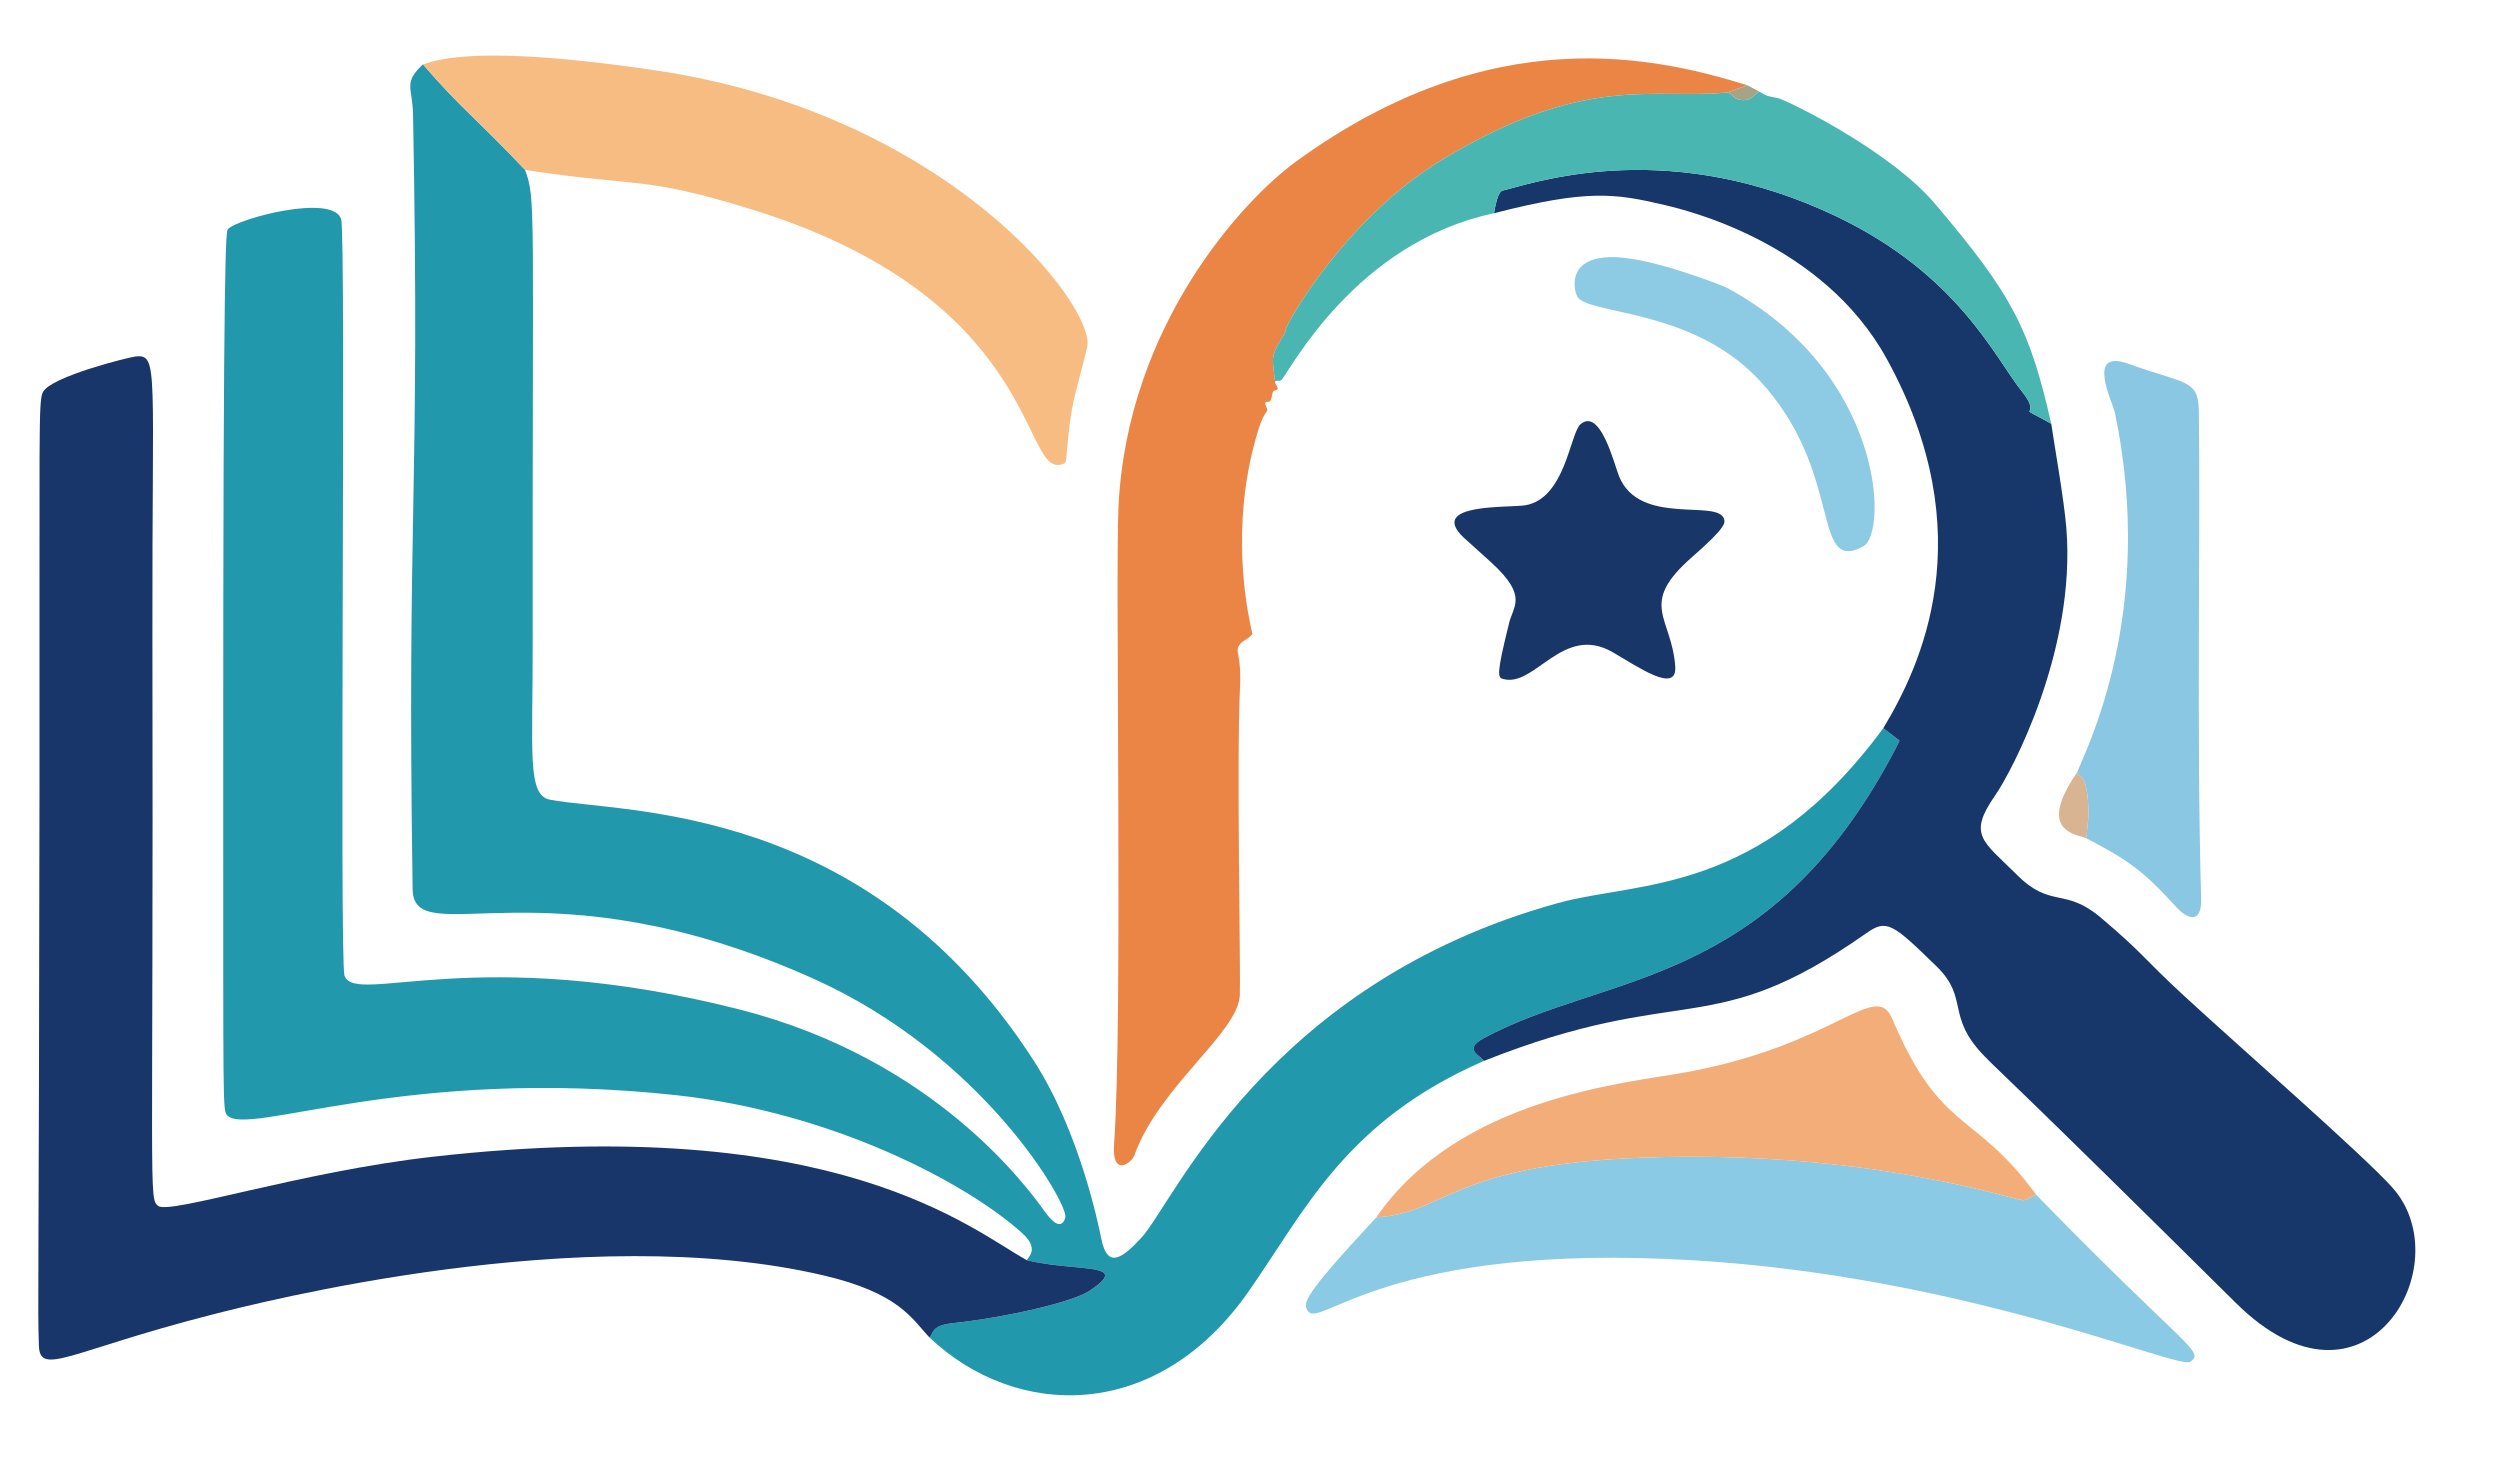
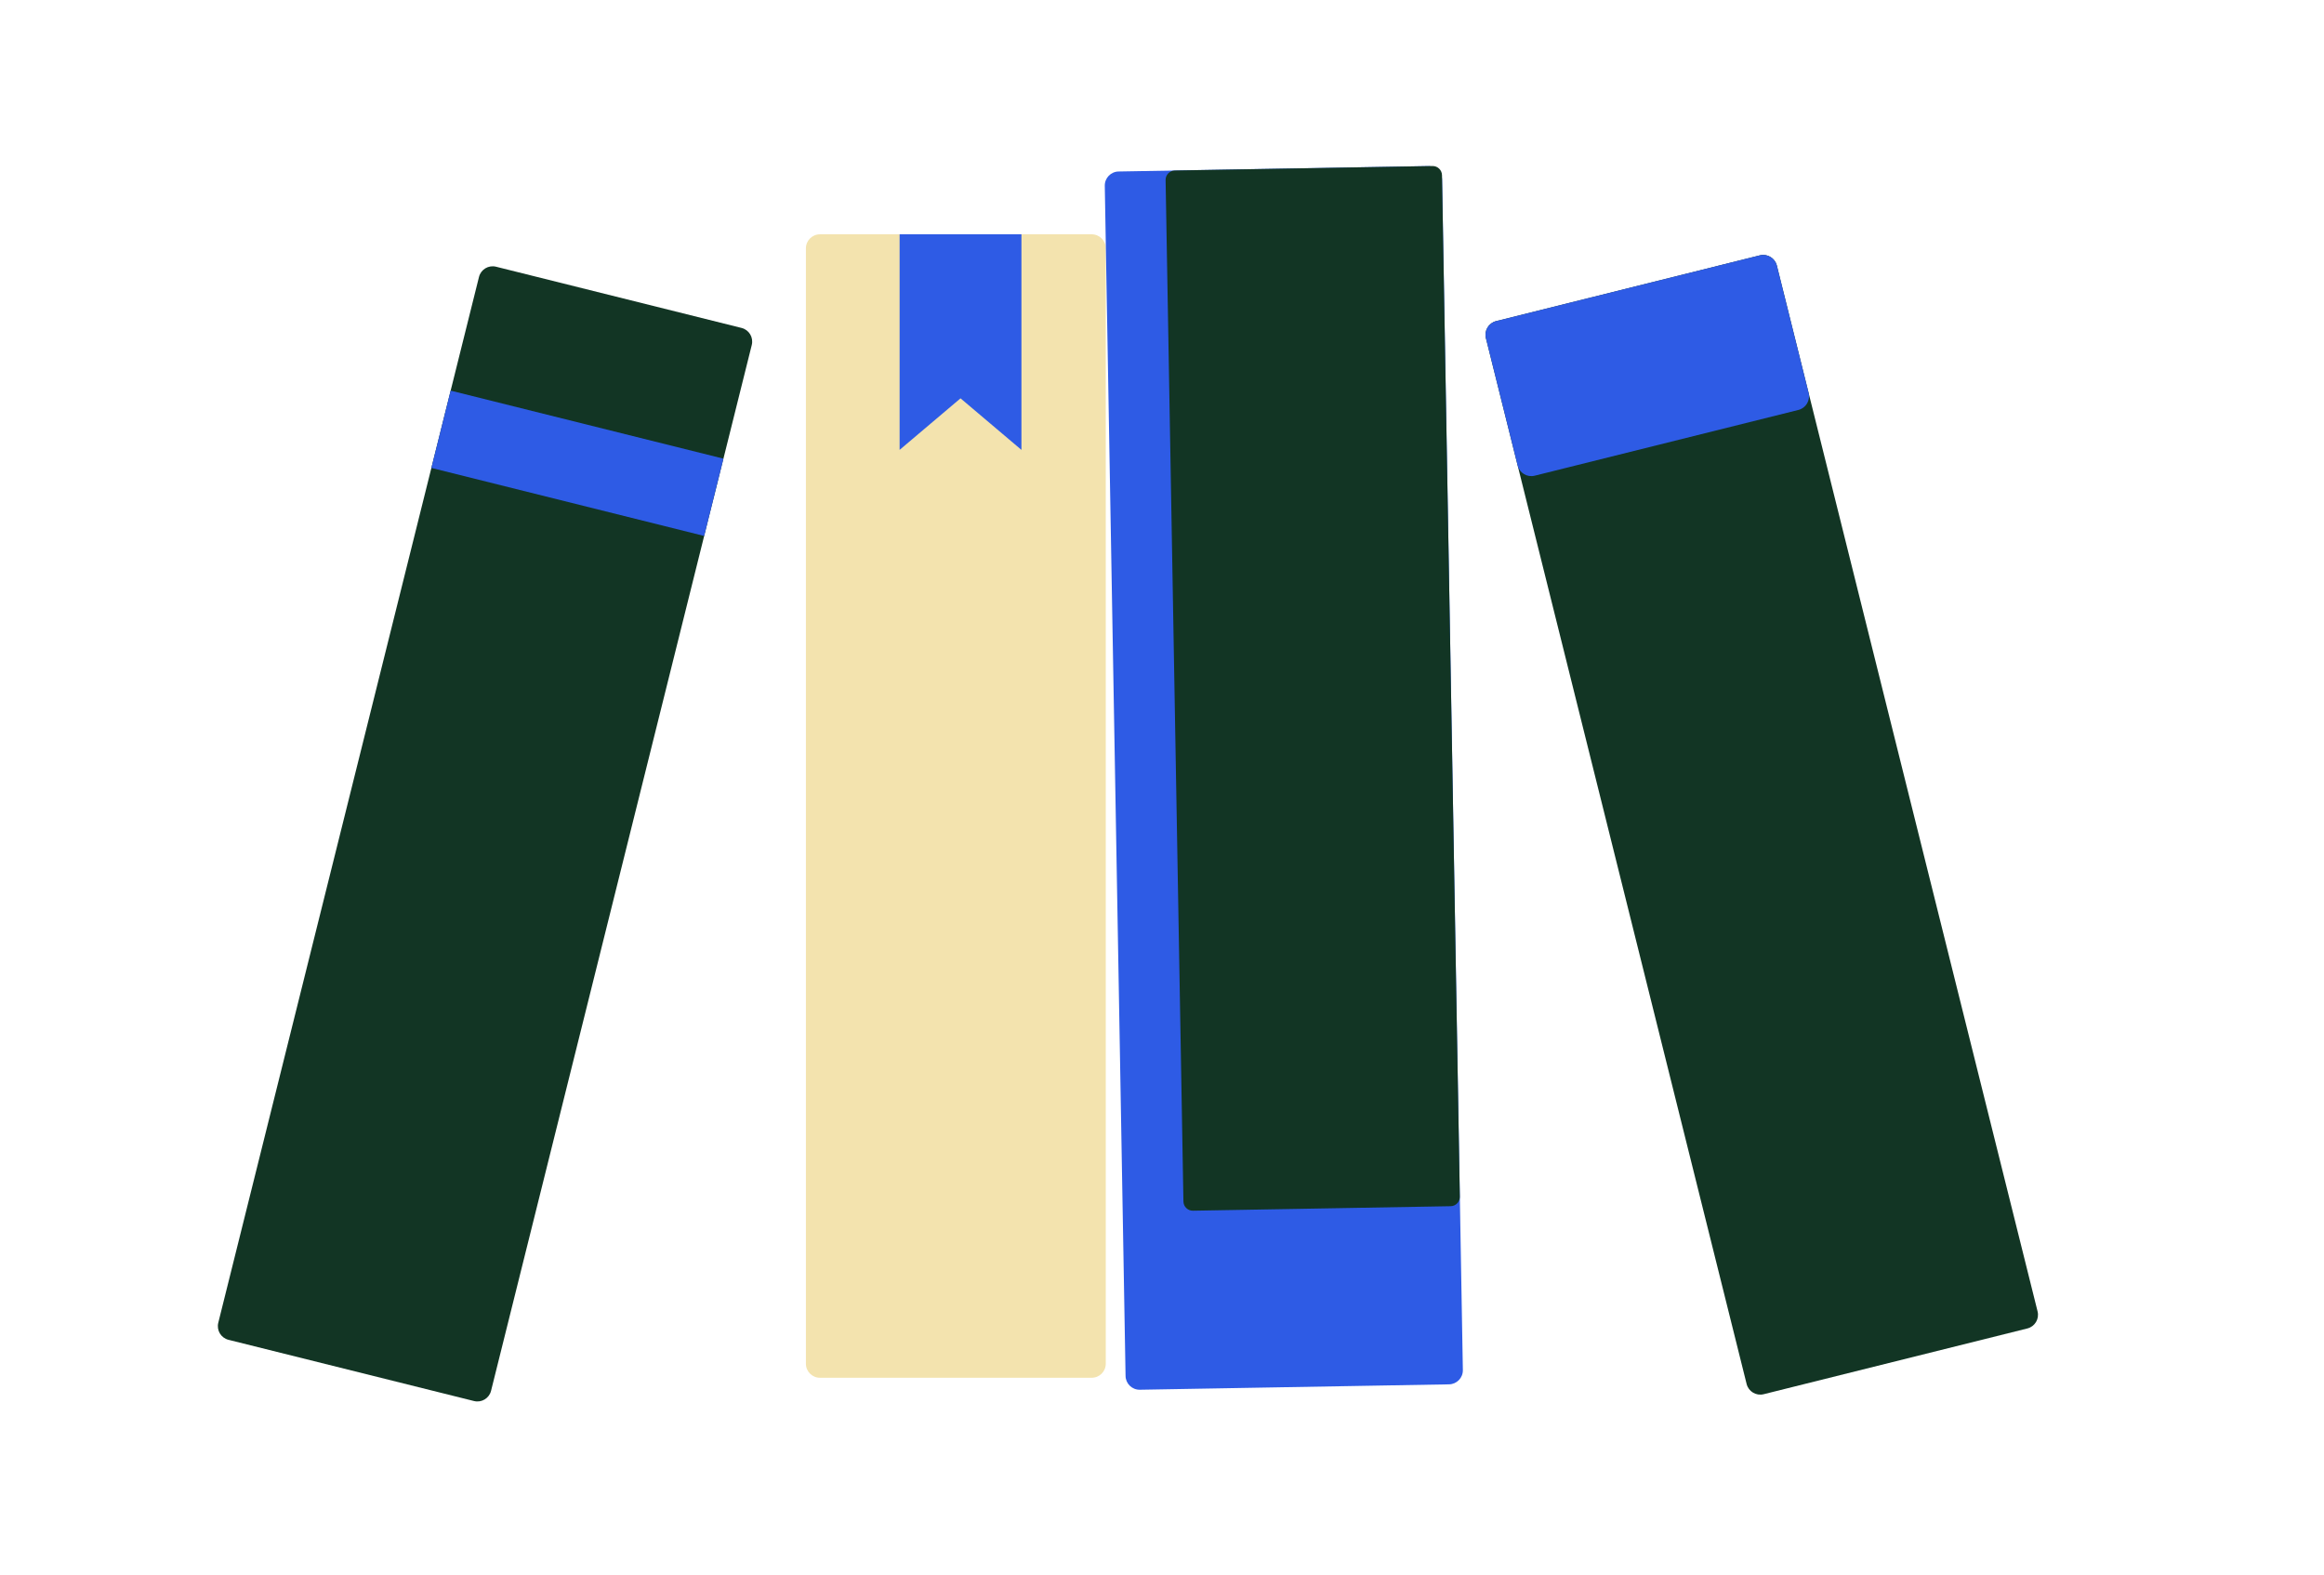
- <svg xmlns="http://www.w3.org/2000/svg" viewBox="1380 -60 2700 1580" style="fill-rule:evenodd;clip-rule:evenodd;stroke-linejoin:round;stroke-miterlimit:2;">
-   <path d="M1836.783,9.491c41.221,47.917 57.056,57.656 110.266,113.986c11.873,32.411 7.813,33.507 8.26,513.248c0.109,116.779 -6.173,162.357 18.94,167.022c80.386,14.933 342.678,2.65 522.514,282.261c49.137,76.4 69.478,176.226 72.763,192.347c6.402,31.42 21.694,21.861 43.398,-1.869c35.267,-38.56 134.72,-274.272 449.897,-361.235c87.594,-24.169 217.418,-7.243 351.092,-188.792l17.629,13.443l-5.82,11.458c-136.368,258.326 -311.738,238.531 -443.648,310.079c-22.827,12.381 -2.007,19.035 0.441,24.379c-149.41,65.291 -192.241,160.505 -254.117,249.079c-99.29,142.13 -251.637,137.92 -344.866,49.307c5.252,-3.141 0.511,-12.431 25.335,-15.151c59.606,-6.532 129.755,-22.949 147.68,-34.876c47.04,-31.298 -12.996,-20.011 -67.496,-33.141c0.129,-2.711 14.786,-11.371 -5.22,-29.39c-60.13,-54.158 -204.903,-130.56 -373.546,-148.862c-293.64,-31.867 -463.923,45.794 -485.044,21.545c-4.793,-5.503 -4.037,-6.49 -4.151,-358.589c-0.192,-595.382 3.101,-595.877 5.144,-598.315c9.107,-10.864 113.799,-39.174 122.26,-10.505c5.387,18.253 -2.162,800.196 3.589,816.84c11.411,33.029 141.081,-36.154 426.587,36.479c211.313,53.758 311.629,193.101 330.142,218.816c17.723,24.618 21.609,6.926 21.825,5.145c1.879,-15.482 -88.613,-175.007 -272.841,-257.563c-289.518,-129.738 -431.143,-27.084 -432.168,-96.363c-6.194,-418.638 8.175,-418.208 0.475,-836.413c-0.55,-29.846 -11.014,-33.93 10.682,-54.371l-0.002,0.001Z" style="fill:#2298ad;" />
-   <path d="M2993.529,170.294c4.312,-26.111 8.594,-24.219 11.769,-25.071c43.102,-11.575 182.004,-55.019 356.88,27.936c132.897,63.042 172.879,154.122 201.622,189.762c14.434,17.898 6.886,20.482 8.227,21.773c1.537,1.479 1.728,0.956 23.33,12.904c2.775,19.752 13.806,81.424 16.336,113.152c10.43,130.8 -58.338,261.549 -76.991,288.406c-29.841,42.965 -13.406,48.816 23.742,85.824c36.82,36.682 51.069,12.719 90.715,46.307c46.827,39.672 43.902,41.984 88.879,83.515c57.869,53.436 196.691,174.69 226.405,208.542c73.02,83.19 -30.138,262.032 -169.441,124.087c-249.293,-246.862 -250.416,-244.866 -271.687,-266.661c-42.471,-43.517 -16.133,-62.322 -51.903,-97.163c-47.973,-46.727 -53.81,-51.188 -75.957,-35.631c-168.581,118.422 -195.352,51.641 -412.941,137.843c-2.448,-5.343 -23.268,-11.997 -0.441,-24.379c131.91,-71.548 307.28,-51.753 443.648,-310.079l5.82,-11.458l-17.629,-13.443c39.544,-65.421 108.695,-208.599 3.565,-399.282c-69.168,-125.456 -216.927,-160.378 -239.61,-165.739c-53.922,-12.744 -83.979,-16.988 -184.338,8.856l0,-0.001Z" style="fill:#17376b;" />
-   <path d="M2489.049,1301.036c54.5,13.13 114.536,1.844 67.496,33.141c-17.925,11.926 -88.074,28.343 -147.68,34.876c-24.825,2.721 -20.084,12.011 -25.335,15.151c-18.713,-20.195 -32.823,-47.602 -113.506,-66.628c-258.989,-61.072 -611.428,29.48 -662.898,42.705c-152.176,39.099 -184.038,66.488 -185.128,32.936c-1.578,-48.573 0.087,-48.304 0.657,-607.482c0.389,-382.025 -1.496,-412.268 3.73,-422.312c8.682,-16.686 92.001,-37.51 100.127,-38.41c25.097,-2.78 17.548,14.58 18.1,300.312c1.169,605.631 -4.253,608.972 6.16,617.076c12.274,9.552 154.261,-37.036 296.84,-53.13c436.839,-49.309 583.077,80.101 641.437,111.764l0,0.001Z" style="fill:#18366a;" />
-   <path d="M3267.161,32.084l-21.789,7.776c-78.834,8 -152.701,-21.317 -307.792,72.575c-103.277,62.524 -167.514,175.622 -168.814,182.857c-0.998,5.555 -1.357,4.955 -4.142,9.473c-13.138,21.319 -10.215,22.355 -7.582,47.336c-0.494,2.694 3.252,5.046 2.758,7.739c-0.335,1.825 -3.761,1.365 -4.719,2.954c-1.837,3.048 -1.16,7.27 -3.202,10.185c-1.089,1.555 -4.74,0.197 -5.331,2.001c-0.869,2.65 2.514,5.377 2.012,8.12c-0.731,3.988 -6.109,2.071 -16.743,47.837c-22.196,95.529 -2.728,178.633 0.807,193.722c-3.394,5.229 -10.852,6.889 -14.246,12.118c-5.048,7.777 2.632,9.023 0.823,45.828c-3.788,77.058 0.867,310.422 -0.184,332.348c-1.942,40.497 -87.41,98.478 -114.029,173.144c-2.656,7.451 -24.462,24.575 -21.764,-13.003c9.548,-132.964 1.074,-609.684 4.73,-687.515c9.217,-196.17 134.738,-331.553 191.335,-372.805c213.034,-155.274 390.407,-112.745 487.873,-82.691l-0.001,0.001Z" style="fill:#eb8546;" />
-   <path d="M3579.251,1230.523c162.443,166.857 182.174,168.414 166.448,180.149c-12.395,9.25 -238.348,-91.335 -534.833,-109.435c-332.912,-20.324 -405.476,74.952 -418.345,54.553c-5.34,-8.464 -7.26,-13.739 73.822,-100.992c81.399,-5.394 80.618,-64.022 333.068,-65.495c219.196,-1.279 358.933,48.133 366.35,46.942c4.823,-0.774 8.668,-4.947 13.49,-5.721l0,-0.001Z" style="fill:#8bcae5;" />
-   <path d="M1836.783,9.491c19.18,-6.086 65.922,-20.919 251.451,6.542c316.85,46.897 476.392,256.133 465.88,299.19c-13.885,56.871 -16.961,55.816 -22.112,114.43c-0.808,9.195 0.255,11.491 -8.612,12.412c-39.334,4.088 -26.701,-181.846 -332.044,-276.064c-118.852,-36.673 -121.201,-23.555 -244.297,-42.523c-53.21,-56.331 -69.045,-66.07 -110.266,-113.986l0,-0.001Z" style="fill:#f6bc82;" />
-   <path d="M3245.371,39.86c7.434,2.192 4.974,5.534 12.001,7.606c0.914,0.269 5.729,1.689 11.897,-0.56c4.235,-1.544 6.808,-6.262 11.043,-7.806c9.313,5.791 9.266,4.48 20.119,6.967c9.199,2.108 120.115,55.95 169.252,113.867c83.858,98.841 102.234,134.874 125.674,237.665c-21.602,-11.948 -21.793,-11.426 -23.33,-12.904c-1.342,-1.291 6.206,-3.875 -8.227,-21.773c-28.743,-35.64 -68.724,-126.72 -201.622,-189.762c-174.875,-82.955 -313.777,-39.511 -356.88,-27.936c-3.175,0.853 -7.457,-1.04 -11.769,25.071c-149.903,31.591 -220.969,171.2 -229.502,180.048c-1.667,1.728 -5.318,0.031 -6.985,1.759c-2.633,-24.981 -5.556,-26.017 7.582,-47.336c2.784,-4.518 3.143,-3.918 4.142,-9.473c1.3,-7.235 65.537,-120.333 168.814,-182.857c155.091,-93.892 228.958,-64.574 307.792,-72.575l-0.001,-0.001Z" style="fill:#49b6b1;" />
-   <path d="M3579.251,1230.523c-4.823,0.774 -8.668,4.947 -13.49,5.721c-7.417,1.191 -147.154,-48.221 -366.35,-46.942c-252.45,1.473 -251.669,60.101 -333.068,65.495c89.449,-129.709 270.234,-145.061 333.654,-156.589c163.233,-29.67 205.437,-100.768 223.606,-57.923c52.897,124.744 88.561,98.303 155.648,190.237l0,0.001Z" style="fill:#f3ad78;" />
-   <path d="M3623.28,774.24c9.354,-24.351 85.944,-172.646 40.845,-388.452c-2.365,-11.319 -32.29,-69.867 14.879,-52.803c61.823,22.364 75.254,16.181 75.752,51.535c1.824,129.322 -2.613,344.328 2.474,526.944c0.629,22.591 -11.598,24.864 -27.089,7.871c-35.816,-39.289 -51.63,-50.335 -96.686,-73.889c0.904,-18.585 2.752,-17.952 1.793,-36.857c-1.615,-31.823 -9.591,-29.419 -11.968,-34.349Z" style="fill:#89c7e3;" />
-   <path d="M3009.349,614.994c3.797,-20.012 22.406,-29.836 -18.587,-67.329c-27.646,-25.286 -27.832,-24.985 -30.177,-27.238c-38.705,-37.186 48.656,-31.786 66.646,-34.732c43.354,-7.102 48.42,-77.859 59.731,-87.517c21.456,-18.321 36.503,43.529 41.623,56.18c22.007,54.379 106.657,24.294 113.368,46.139c1.254,4.083 2.649,8.622 -34.294,40.924c-59.056,51.637 -22.146,64.586 -18.394,118.397c2.116,30.34 -40.846,-0.119 -67.871,-15.594c-53.715,-30.759 -83.989,39.153 -118.35,28.975c-5.243,-1.553 -7.224,-4.101 6.305,-58.205Z" style="fill:#193668;" />
-   <path d="M3243.712,250.112c171.08,91.15 175.543,265.662 148.508,280.056c-56.935,30.315 -19.902,-81.197 -112.52,-179.933c-73.879,-78.759 -187.199,-69.833 -196.591,-90.619c-2.966,-6.565 -11.504,-40.64 35.997,-41.918c40.504,-1.09 115.037,28.602 124.606,32.414Z" style="fill:#8dcae3;" />
-   <path d="M3623.28,774.24c2.376,4.93 10.353,2.526 11.968,34.349c0.959,18.904 -0.889,18.272 -1.793,36.857c-9.503,-4.518 -55.335,-6.107 -10.175,-71.205l0,-0.001Z" style="fill:#d8b493;" />
-   <path d="M3267.161,32.084c4.384,2.339 8.767,4.677 13.151,7.016c-4.235,1.544 -6.808,6.262 -11.043,7.806c-6.167,2.249 -10.983,0.829 -11.897,0.56c-7.027,-2.072 -4.567,-5.414 -12.001,-7.606l21.789,-7.776l0.001,0Z" style="fill:#a6a487;" />
+ <svg xmlns="http://www.w3.org/2000/svg" viewBox="0 0 248 168" fill="none">
+   <g transform="translate(52 88) rotate(14)">
+     <rect x="-15" y="-58" width="30" height="118" rx="1.5" fill="#123524" />
+     <rect x="-15" y="-44" width="30" height="8.5" fill="#2E5BE5" />
+   </g>
+   <g>
+     <rect x="86" y="25" width="32" height="122" rx="1.5" fill="#F3E3AE" />
+     <path d="M96 25 H109 V48 L102.5 42.5 L96 48 Z" fill="#2E5BE5" />
+   </g>
+   <g transform="translate(137 83) rotate(-1.0)">
+     <rect x="-18" y="-65" width="36" height="130" rx="1.5" fill="#2E5BE5" />
+     <rect x="-11.5" y="-65" width="29.5" height="111" rx="1" fill="#123524" />
+   </g>
+   <g transform="translate(188 88) rotate(-14)">
+     <rect x="-16" y="-59" width="32" height="118" rx="1.5" fill="#123524" />
+     <rect x="-16" y="-59" width="32" height="17" rx="1.5" fill="#2E5BE5" />
+   </g>
</svg>
